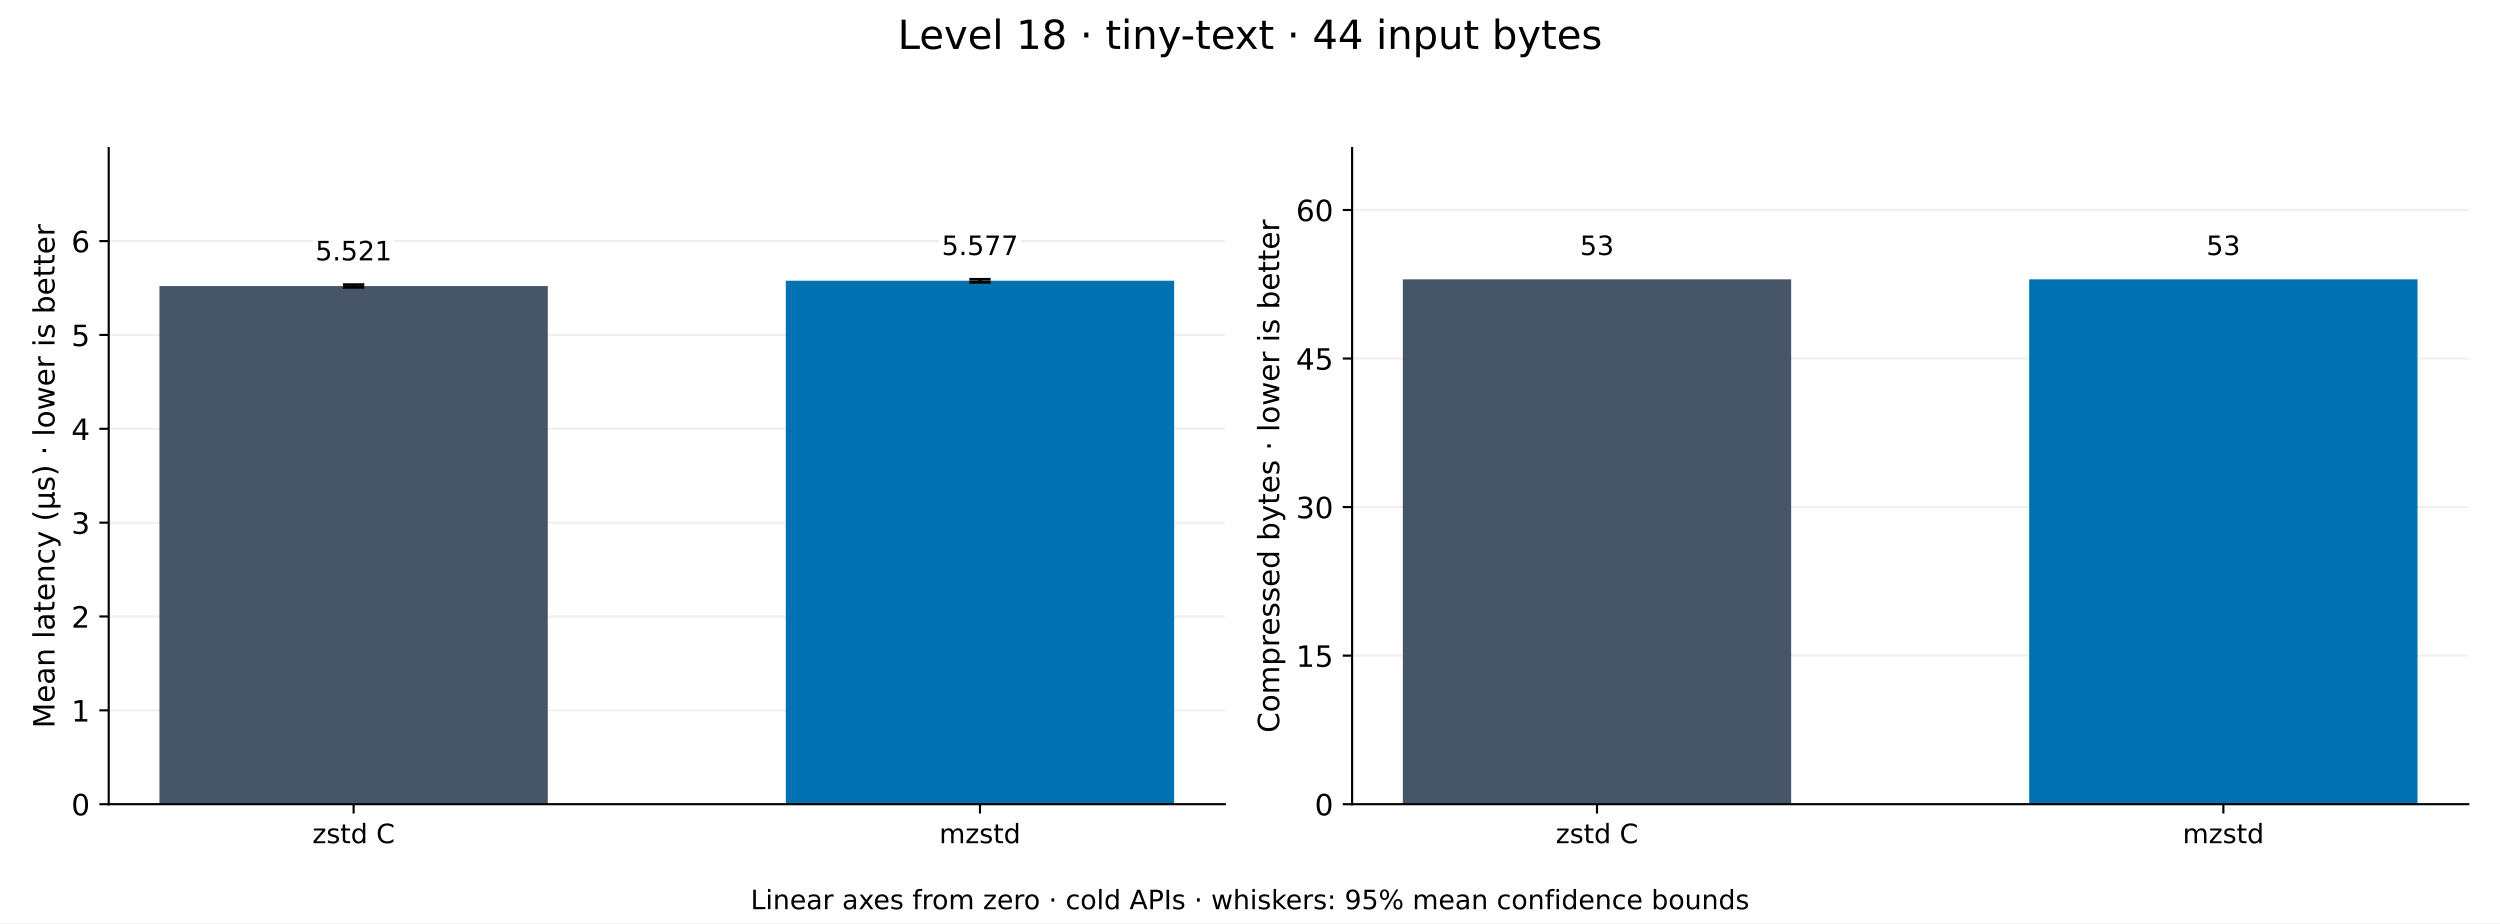
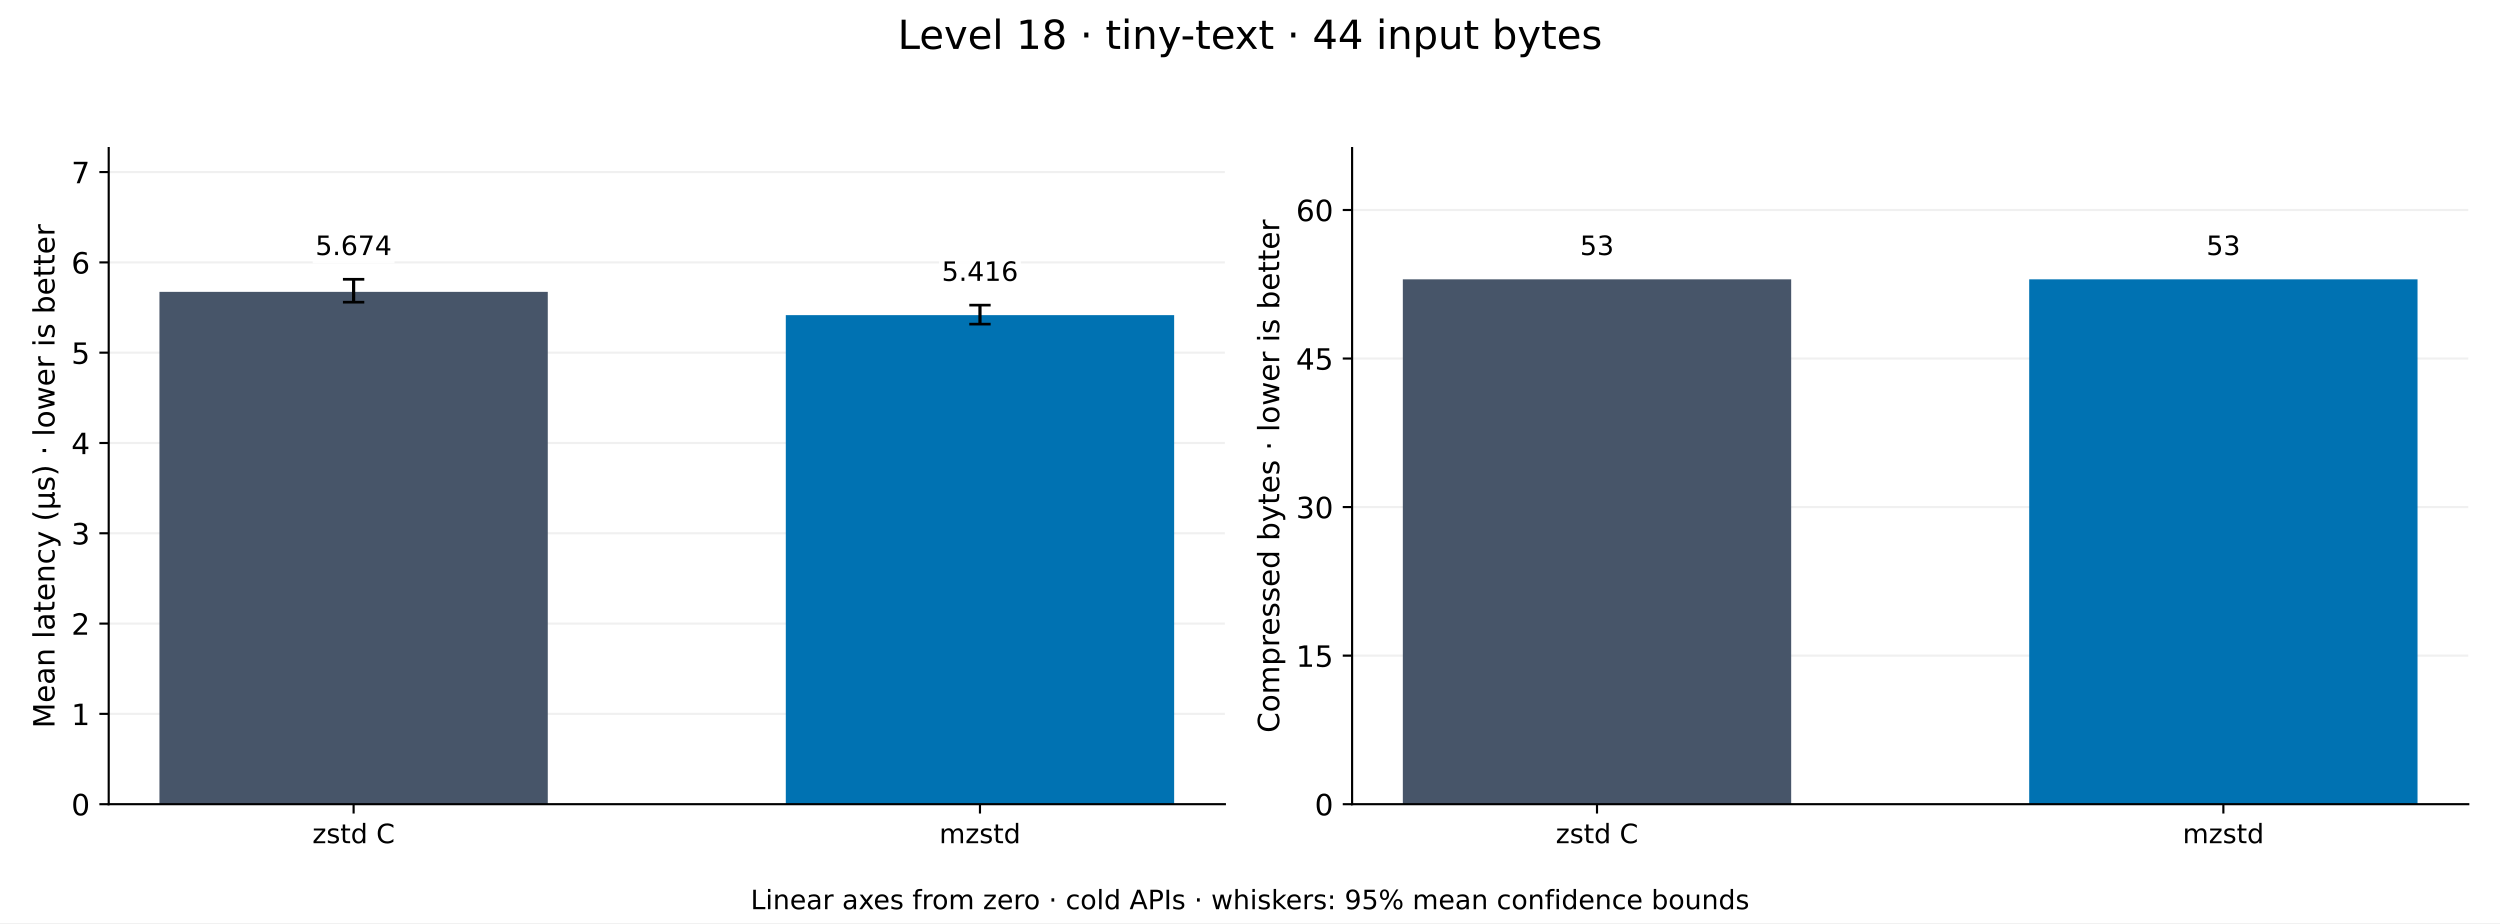
<svg xmlns="http://www.w3.org/2000/svg" xmlns:xlink="http://www.w3.org/1999/xlink" width="936pt" height="345.6pt" viewBox="0 0 936 345.6" version="1.1">
  <defs>
    <style type="text/css">*{stroke-linejoin: round; stroke-linecap: butt}</style>
  </defs>
  <g id="figure_1">
    <g id="patch_1">
      <path d="M 0 345.6 L 936 345.6 L 936 0 L 0 0 z " style="fill: #ffffff" />
    </g>
    <g id="axes_1">
      <g id="patch_2">
        <path d="M 40.7 301.088 L 458.595 301.088 L 458.595 55.44 L 40.7 55.44 z " style="fill: #ffffff" />
      </g>
      <g id="matplotlib.axis_1">
        <g id="xtick_1">
          <g id="line2d_1">
            <defs>
              <path id="mcbfd24ea1b" d="M 0 0 L 0 3.5 " style="stroke: #000000; stroke-width: 0.8" />
            </defs>
            <g>
              <use xlink:href="#mcbfd24ea1b" x="132.393" y="301.088" style="stroke: #000000; stroke-width: 0.8" />
            </g>
          </g>
          <g id="text_1">
            <text style="font-size: 10px; font-family: 'DejaVu Sans', 'Bitstream Vera Sans', 'Computer Modern Sans Serif', 'Lucida Grande', 'Verdana', 'Geneva', 'Lucid', 'Arial', 'Helvetica', 'Avant Garde', sans-serif; text-anchor: middle" x="132.393" y="315.686" transform="rotate(-0 132.393 315.6864)">zstd C</text>
          </g>
        </g>
        <g id="xtick_2">
          <g id="line2d_2">
            <g>
              <use xlink:href="#mcbfd24ea1b" x="366.902" y="301.088" style="stroke: #000000; stroke-width: 0.8" />
            </g>
          </g>
          <g id="text_2">
            <text style="font-size: 10px; font-family: 'DejaVu Sans', 'Bitstream Vera Sans', 'Computer Modern Sans Serif', 'Lucida Grande', 'Verdana', 'Geneva', 'Lucid', 'Arial', 'Helvetica', 'Avant Garde', sans-serif; text-anchor: middle" x="366.902" y="315.686" transform="rotate(-0 366.902 315.6864)">mzstd</text>
          </g>
        </g>
      </g>
      <g id="matplotlib.axis_2">
        <g id="ytick_1">
          <g id="line2d_3">
            <path d="M 40.7 301.088 L 458.595 301.088 " clip-path="url(#pc5649756eb)" style="fill: none; stroke: #b0b0b0; stroke-opacity: 0.18; stroke-width: 0.8; stroke-linecap: square" />
          </g>
          <g id="line2d_4">
            <defs>
              <path id="m862e928616" d="M 0 0 L -3.5 0 " style="stroke: #000000; stroke-width: 0.8" />
            </defs>
            <g>
              <use xlink:href="#m862e928616" x="40.7" y="301.088" style="stroke: #000000; stroke-width: 0.8" />
            </g>
          </g>
          <g id="text_3">
            <text style="font-size: 11px; font-family: 'DejaVu Sans', 'Bitstream Vera Sans', 'Computer Modern Sans Serif', 'Lucida Grande', 'Verdana', 'Geneva', 'Lucid', 'Arial', 'Helvetica', 'Avant Garde', sans-serif; text-anchor: end" x="33.7" y="305.267" transform="rotate(-0 33.7 305.2671)">0</text>
          </g>
        </g>
        <g id="ytick_2">
          <g id="line2d_5">
-             <path d="M 40.7 265.951 L 458.595 265.951 " clip-path="url(#pc5649756eb)" style="fill: none; stroke: #b0b0b0; stroke-opacity: 0.18; stroke-width: 0.8; stroke-linecap: square" />
+             <path d="M 40.7 267.279 L 458.595 267.279 " clip-path="url(#pc5649756eb)" style="fill: none; stroke: #b0b0b0; stroke-opacity: 0.18; stroke-width: 0.8; stroke-linecap: square" />
          </g>
          <g id="line2d_6">
            <g>
-               <use xlink:href="#m862e928616" x="40.7" y="265.951" style="stroke: #000000; stroke-width: 0.8" />
+               <use xlink:href="#m862e928616" x="40.7" y="267.279" style="stroke: #000000; stroke-width: 0.8" />
            </g>
          </g>
          <g id="text_4">
-             <text style="font-size: 11px; font-family: 'DejaVu Sans', 'Bitstream Vera Sans', 'Computer Modern Sans Serif', 'Lucida Grande', 'Verdana', 'Geneva', 'Lucid', 'Arial', 'Helvetica', 'Avant Garde', sans-serif; text-anchor: end" x="33.7" y="270.13" transform="rotate(-0 33.7 270.1305)">1</text>
+             <text style="font-size: 11px; font-family: 'DejaVu Sans', 'Bitstream Vera Sans', 'Computer Modern Sans Serif', 'Lucida Grande', 'Verdana', 'Geneva', 'Lucid', 'Arial', 'Helvetica', 'Avant Garde', sans-serif; text-anchor: end" x="33.7" y="271.459" transform="rotate(-0 33.7 271.4585)">1</text>
          </g>
        </g>
        <g id="ytick_3">
          <g id="line2d_7">
-             <path d="M 40.7 230.815 L 458.595 230.815 " clip-path="url(#pc5649756eb)" style="fill: none; stroke: #b0b0b0; stroke-opacity: 0.18; stroke-width: 0.8; stroke-linecap: square" />
+             <path d="M 40.7 233.471 L 458.595 233.471 " clip-path="url(#pc5649756eb)" style="fill: none; stroke: #b0b0b0; stroke-opacity: 0.18; stroke-width: 0.8; stroke-linecap: square" />
          </g>
          <g id="line2d_8">
            <g>
-               <use xlink:href="#m862e928616" x="40.7" y="230.815" style="stroke: #000000; stroke-width: 0.8" />
+               <use xlink:href="#m862e928616" x="40.7" y="233.471" style="stroke: #000000; stroke-width: 0.8" />
            </g>
          </g>
          <g id="text_5">
-             <text style="font-size: 11px; font-family: 'DejaVu Sans', 'Bitstream Vera Sans', 'Computer Modern Sans Serif', 'Lucida Grande', 'Verdana', 'Geneva', 'Lucid', 'Arial', 'Helvetica', 'Avant Garde', sans-serif; text-anchor: end" x="33.7" y="234.994" transform="rotate(-0 33.7 234.9938)">2</text>
+             <text style="font-size: 11px; font-family: 'DejaVu Sans', 'Bitstream Vera Sans', 'Computer Modern Sans Serif', 'Lucida Grande', 'Verdana', 'Geneva', 'Lucid', 'Arial', 'Helvetica', 'Avant Garde', sans-serif; text-anchor: end" x="33.7" y="237.65" transform="rotate(-0 33.7 237.6499)">2</text>
          </g>
        </g>
        <g id="ytick_4">
          <g id="line2d_9">
-             <path d="M 40.7 195.678 L 458.595 195.678 " clip-path="url(#pc5649756eb)" style="fill: none; stroke: #b0b0b0; stroke-opacity: 0.18; stroke-width: 0.8; stroke-linecap: square" />
+             <path d="M 40.7 199.662 L 458.595 199.662 " clip-path="url(#pc5649756eb)" style="fill: none; stroke: #b0b0b0; stroke-opacity: 0.18; stroke-width: 0.8; stroke-linecap: square" />
          </g>
          <g id="line2d_10">
            <g>
-               <use xlink:href="#m862e928616" x="40.7" y="195.678" style="stroke: #000000; stroke-width: 0.8" />
+               <use xlink:href="#m862e928616" x="40.7" y="199.662" style="stroke: #000000; stroke-width: 0.8" />
            </g>
          </g>
          <g id="text_6">
-             <text style="font-size: 11px; font-family: 'DejaVu Sans', 'Bitstream Vera Sans', 'Computer Modern Sans Serif', 'Lucida Grande', 'Verdana', 'Geneva', 'Lucid', 'Arial', 'Helvetica', 'Avant Garde', sans-serif; text-anchor: end" x="33.7" y="199.857" transform="rotate(-0 33.7 199.8572)">3</text>
+             <text style="font-size: 11px; font-family: 'DejaVu Sans', 'Bitstream Vera Sans', 'Computer Modern Sans Serif', 'Lucida Grande', 'Verdana', 'Geneva', 'Lucid', 'Arial', 'Helvetica', 'Avant Garde', sans-serif; text-anchor: end" x="33.7" y="203.841" transform="rotate(-0 33.7 203.8412)">3</text>
          </g>
        </g>
        <g id="ytick_5">
          <g id="line2d_11">
-             <path d="M 40.7 160.541 L 458.595 160.541 " clip-path="url(#pc5649756eb)" style="fill: none; stroke: #b0b0b0; stroke-opacity: 0.18; stroke-width: 0.8; stroke-linecap: square" />
+             <path d="M 40.7 165.853 L 458.595 165.853 " clip-path="url(#pc5649756eb)" style="fill: none; stroke: #b0b0b0; stroke-opacity: 0.18; stroke-width: 0.8; stroke-linecap: square" />
          </g>
          <g id="line2d_12">
            <g>
-               <use xlink:href="#m862e928616" x="40.7" y="160.541" style="stroke: #000000; stroke-width: 0.8" />
+               <use xlink:href="#m862e928616" x="40.7" y="165.853" style="stroke: #000000; stroke-width: 0.8" />
            </g>
          </g>
          <g id="text_7">
-             <text style="font-size: 11px; font-family: 'DejaVu Sans', 'Bitstream Vera Sans', 'Computer Modern Sans Serif', 'Lucida Grande', 'Verdana', 'Geneva', 'Lucid', 'Arial', 'Helvetica', 'Avant Garde', sans-serif; text-anchor: end" x="33.7" y="164.72" transform="rotate(-0 33.7 164.7205)">4</text>
+             <text style="font-size: 11px; font-family: 'DejaVu Sans', 'Bitstream Vera Sans', 'Computer Modern Sans Serif', 'Lucida Grande', 'Verdana', 'Geneva', 'Lucid', 'Arial', 'Helvetica', 'Avant Garde', sans-serif; text-anchor: end" x="33.7" y="170.033" transform="rotate(-0 33.7 170.0326)">4</text>
          </g>
        </g>
        <g id="ytick_6">
          <g id="line2d_13">
-             <path d="M 40.7 125.405 L 458.595 125.405 " clip-path="url(#pc5649756eb)" style="fill: none; stroke: #b0b0b0; stroke-opacity: 0.18; stroke-width: 0.8; stroke-linecap: square" />
+             <path d="M 40.7 132.045 L 458.595 132.045 " clip-path="url(#pc5649756eb)" style="fill: none; stroke: #b0b0b0; stroke-opacity: 0.18; stroke-width: 0.8; stroke-linecap: square" />
          </g>
          <g id="line2d_14">
            <g>
-               <use xlink:href="#m862e928616" x="40.7" y="125.405" style="stroke: #000000; stroke-width: 0.8" />
+               <use xlink:href="#m862e928616" x="40.7" y="132.045" style="stroke: #000000; stroke-width: 0.8" />
            </g>
          </g>
          <g id="text_8">
-             <text style="font-size: 11px; font-family: 'DejaVu Sans', 'Bitstream Vera Sans', 'Computer Modern Sans Serif', 'Lucida Grande', 'Verdana', 'Geneva', 'Lucid', 'Arial', 'Helvetica', 'Avant Garde', sans-serif; text-anchor: end" x="33.7" y="129.584" transform="rotate(-0 33.7 129.5838)">5</text>
+             <text style="font-size: 11px; font-family: 'DejaVu Sans', 'Bitstream Vera Sans', 'Computer Modern Sans Serif', 'Lucida Grande', 'Verdana', 'Geneva', 'Lucid', 'Arial', 'Helvetica', 'Avant Garde', sans-serif; text-anchor: end" x="33.7" y="136.224" transform="rotate(-0 33.7 136.2239)">5</text>
          </g>
        </g>
        <g id="ytick_7">
          <g id="line2d_15">
-             <path d="M 40.7 90.268 L 458.595 90.268 " clip-path="url(#pc5649756eb)" style="fill: none; stroke: #b0b0b0; stroke-opacity: 0.18; stroke-width: 0.8; stroke-linecap: square" />
+             <path d="M 40.7 98.236 L 458.595 98.236 " clip-path="url(#pc5649756eb)" style="fill: none; stroke: #b0b0b0; stroke-opacity: 0.18; stroke-width: 0.8; stroke-linecap: square" />
          </g>
          <g id="line2d_16">
            <g>
-               <use xlink:href="#m862e928616" x="40.7" y="90.268" style="stroke: #000000; stroke-width: 0.8" />
+               <use xlink:href="#m862e928616" x="40.7" y="98.236" style="stroke: #000000; stroke-width: 0.8" />
            </g>
          </g>
          <g id="text_9">
-             <text style="font-size: 11px; font-family: 'DejaVu Sans', 'Bitstream Vera Sans', 'Computer Modern Sans Serif', 'Lucida Grande', 'Verdana', 'Geneva', 'Lucid', 'Arial', 'Helvetica', 'Avant Garde', sans-serif; text-anchor: end" x="33.7" y="94.447" transform="rotate(-0 33.7 94.44717)">6</text>
-           </g>
-         </g>
-         <g id="text_10">
+             <text style="font-size: 11px; font-family: 'DejaVu Sans', 'Bitstream Vera Sans', 'Computer Modern Sans Serif', 'Lucida Grande', 'Verdana', 'Geneva', 'Lucid', 'Arial', 'Helvetica', 'Avant Garde', sans-serif; text-anchor: end" x="33.7" y="102.415" transform="rotate(-0 33.7 102.4153)">6</text>
+           </g>
+         </g>
+         <g id="ytick_8">
+           <g id="line2d_17">
+             <path d="M 40.7 64.428 L 458.595 64.428 " clip-path="url(#pc5649756eb)" style="fill: none; stroke: #b0b0b0; stroke-opacity: 0.18; stroke-width: 0.8; stroke-linecap: square" />
+           </g>
+           <g id="line2d_18">
+             <g>
+               <use xlink:href="#m862e928616" x="40.7" y="64.428" style="stroke: #000000; stroke-width: 0.8" />
+             </g>
+           </g>
+           <g id="text_10">
+             <text style="font-size: 11px; font-family: 'DejaVu Sans', 'Bitstream Vera Sans', 'Computer Modern Sans Serif', 'Lucida Grande', 'Verdana', 'Geneva', 'Lucid', 'Arial', 'Helvetica', 'Avant Garde', sans-serif; text-anchor: end" x="33.7" y="68.607" transform="rotate(-0 33.7 68.60665)">7</text>
+           </g>
+         </g>
+         <g id="text_11">
          <text style="font-size: 11px; font-family: 'DejaVu Sans', 'Bitstream Vera Sans', 'Computer Modern Sans Serif', 'Lucida Grande', 'Verdana', 'Geneva', 'Lucid', 'Arial', 'Helvetica', 'Avant Garde', sans-serif; text-anchor: middle" x="20.414" y="178.264" transform="rotate(-90 20.41359 178.264)">Mean latency (µs) · lower is better</text>
        </g>
      </g>
      <g id="patch_3">
-         <path d="M 59.695 301.088 L 205.091 301.088 L 205.091 107.099 L 59.695 107.099 z " clip-path="url(#pc5649756eb)" style="fill: #475569" />
+         <path d="M 59.695 301.088 L 205.091 301.088 L 205.091 109.266 L 59.695 109.266 z " clip-path="url(#pc5649756eb)" style="fill: #475569" />
      </g>
      <g id="patch_4">
-         <path d="M 294.204 301.088 L 439.6 301.088 L 439.6 105.117 L 294.204 105.117 z " clip-path="url(#pc5649756eb)" style="fill: #0072b2" />
+         <path d="M 294.204 301.088 L 439.6 301.088 L 439.6 117.977 L 294.204 117.977 z " clip-path="url(#pc5649756eb)" style="fill: #0072b2" />
      </g>
      <g id="LineCollection_1">
-         <path d="M 132.393 107.605 L 132.393 106.565 " clip-path="url(#pc5649756eb)" style="fill: none; stroke: #000000; stroke-width: 1.2" />
-         <path d="M 366.902 105.711 L 366.902 104.57 " clip-path="url(#pc5649756eb)" style="fill: none; stroke: #000000; stroke-width: 1.2" />
-       </g>
-       <g id="line2d_17">
+         <path d="M 132.393 113.155 L 132.393 104.57 " clip-path="url(#pc5649756eb)" style="fill: none; stroke: #000000; stroke-width: 1.2" />
+         <path d="M 366.902 121.349 L 366.902 114.248 " clip-path="url(#pc5649756eb)" style="fill: none; stroke: #000000; stroke-width: 1.2" />
+       </g>
+       <g id="line2d_19">
        <defs>
          <path id="mf7f69e77f0" d="M 4 0 L -4 -0 " style="stroke: #000000" />
        </defs>
        <g clip-path="url(#pc5649756eb)">
-           <use xlink:href="#mf7f69e77f0" x="132.393" y="107.605" style="fill: #1f77b4; stroke: #000000" />
-           <use xlink:href="#mf7f69e77f0" x="366.902" y="105.711" style="fill: #1f77b4; stroke: #000000" />
-         </g>
-       </g>
-       <g id="line2d_18">
+           <use xlink:href="#mf7f69e77f0" x="132.393" y="113.155" style="fill: #1f77b4; stroke: #000000" />
+           <use xlink:href="#mf7f69e77f0" x="366.902" y="121.349" style="fill: #1f77b4; stroke: #000000" />
+         </g>
+       </g>
+       <g id="line2d_20">
        <g clip-path="url(#pc5649756eb)">
-           <use xlink:href="#mf7f69e77f0" x="132.393" y="106.565" style="fill: #1f77b4; stroke: #000000" />
-           <use xlink:href="#mf7f69e77f0" x="366.902" y="104.57" style="fill: #1f77b4; stroke: #000000" />
+           <use xlink:href="#mf7f69e77f0" x="132.393" y="104.57" style="fill: #1f77b4; stroke: #000000" />
+           <use xlink:href="#mf7f69e77f0" x="366.902" y="114.248" style="fill: #1f77b4; stroke: #000000" />
        </g>
      </g>
      <g id="patch_5">
        <path d="M 40.7 301.088 L 40.7 55.44 " style="fill: none; stroke: #000000; stroke-width: 0.8; stroke-linejoin: miter; stroke-linecap: square" />
      </g>
      <g id="patch_6">
        <path d="M 40.7 301.088 L 458.595 301.088 " style="fill: none; stroke: #000000; stroke-width: 0.8; stroke-linejoin: miter; stroke-linecap: square" />
      </g>
-       <g id="text_11">
+       <g id="text_12">
        <g id="patch_7">
-           <path d="M 117.079 100.565 L 147.707 100.565 L 147.707 88.887 L 117.079 88.887 z " style="fill: #ffffff; opacity: 0.9" />
-         </g>
-         <text style="font-size: 10px; font-family: 'DejaVu Sans', 'Bitstream Vera Sans', 'Computer Modern Sans Serif', 'Lucida Grande', 'Verdana', 'Geneva', 'Lucid', 'Arial', 'Helvetica', 'Avant Garde', sans-serif; text-anchor: middle" x="132.393" y="97.485" transform="rotate(-0 132.393 97.48538)">5.521</text>
-       </g>
-       <g id="text_12">
+           <path d="M 117.079 98.57 L 147.707 98.57 L 147.707 86.891 L 117.079 86.891 z " style="fill: #ffffff; opacity: 0.9" />
+         </g>
+         <text style="font-size: 10px; font-family: 'DejaVu Sans', 'Bitstream Vera Sans', 'Computer Modern Sans Serif', 'Lucida Grande', 'Verdana', 'Geneva', 'Lucid', 'Arial', 'Helvetica', 'Avant Garde', sans-serif; text-anchor: middle" x="132.393" y="95.49" transform="rotate(-0 132.393 95.48991)">5.674</text>
+       </g>
+       <g id="text_13">
        <g id="patch_8">
-           <path d="M 351.588 98.57 L 382.216 98.57 L 382.216 86.891 L 351.588 86.891 z " style="fill: #ffffff; opacity: 0.9" />
-         </g>
-         <text style="font-size: 10px; font-family: 'DejaVu Sans', 'Bitstream Vera Sans', 'Computer Modern Sans Serif', 'Lucida Grande', 'Verdana', 'Geneva', 'Lucid', 'Arial', 'Helvetica', 'Avant Garde', sans-serif; text-anchor: middle" x="366.902" y="95.49" transform="rotate(-0 366.902 95.48991)">5.577</text>
+           <path d="M 351.588 108.248 L 382.216 108.248 L 382.216 96.57 L 351.588 96.57 z " style="fill: #ffffff; opacity: 0.9" />
+         </g>
+         <text style="font-size: 10px; font-family: 'DejaVu Sans', 'Bitstream Vera Sans', 'Computer Modern Sans Serif', 'Lucida Grande', 'Verdana', 'Geneva', 'Lucid', 'Arial', 'Helvetica', 'Avant Garde', sans-serif; text-anchor: middle" x="366.902" y="105.168" transform="rotate(-0 366.902 105.1685)">5.416</text>
      </g>
    </g>
    <g id="axes_2">
      <g id="patch_9">
        <path d="M 506.225 301.088 L 924.12 301.088 L 924.12 55.44 L 506.225 55.44 z " style="fill: #ffffff" />
      </g>
      <g id="matplotlib.axis_3">
        <g id="xtick_3">
-           <g id="line2d_19">
+           <g id="line2d_21">
            <g>
              <use xlink:href="#mcbfd24ea1b" x="597.918" y="301.088" style="stroke: #000000; stroke-width: 0.8" />
            </g>
          </g>
-           <g id="text_13">
+           <g id="text_14">
            <text style="font-size: 10px; font-family: 'DejaVu Sans', 'Bitstream Vera Sans', 'Computer Modern Sans Serif', 'Lucida Grande', 'Verdana', 'Geneva', 'Lucid', 'Arial', 'Helvetica', 'Avant Garde', sans-serif; text-anchor: middle" x="597.918" y="315.686" transform="rotate(-0 597.918 315.6864)">zstd C</text>
          </g>
        </g>
        <g id="xtick_4">
-           <g id="line2d_20">
+           <g id="line2d_22">
            <g>
              <use xlink:href="#mcbfd24ea1b" x="832.427" y="301.088" style="stroke: #000000; stroke-width: 0.8" />
            </g>
          </g>
-           <g id="text_14">
+           <g id="text_15">
            <text style="font-size: 10px; font-family: 'DejaVu Sans', 'Bitstream Vera Sans', 'Computer Modern Sans Serif', 'Lucida Grande', 'Verdana', 'Geneva', 'Lucid', 'Arial', 'Helvetica', 'Avant Garde', sans-serif; text-anchor: middle" x="832.427" y="315.686" transform="rotate(-0 832.427 315.6864)">mzstd</text>
          </g>
        </g>
      </g>
      <g id="matplotlib.axis_4">
-         <g id="ytick_8">
-           <g id="line2d_21">
-             <path d="M 506.225 301.088 L 924.12 301.088 " clip-path="url(#peb05aad37b)" style="fill: none; stroke: #b0b0b0; stroke-opacity: 0.18; stroke-width: 0.8; stroke-linecap: square" />
-           </g>
-           <g id="line2d_22">
-             <g>
-               <use xlink:href="#m862e928616" x="506.225" y="301.088" style="stroke: #000000; stroke-width: 0.8" />
-             </g>
-           </g>
-           <g id="text_15">
-             <text style="font-size: 11px; font-family: 'DejaVu Sans', 'Bitstream Vera Sans', 'Computer Modern Sans Serif', 'Lucida Grande', 'Verdana', 'Geneva', 'Lucid', 'Arial', 'Helvetica', 'Avant Garde', sans-serif; text-anchor: end" x="499.225" y="305.267" transform="rotate(-0 499.225 305.2671)">0</text>
-           </g>
-         </g>
        <g id="ytick_9">
          <g id="line2d_23">
-             <path d="M 506.225 245.47 L 924.12 245.47 " clip-path="url(#peb05aad37b)" style="fill: none; stroke: #b0b0b0; stroke-opacity: 0.18; stroke-width: 0.8; stroke-linecap: square" />
+             <path d="M 506.225 301.088 L 924.12 301.088 " clip-path="url(#peb05aad37b)" style="fill: none; stroke: #b0b0b0; stroke-opacity: 0.18; stroke-width: 0.8; stroke-linecap: square" />
          </g>
          <g id="line2d_24">
            <g>
-               <use xlink:href="#m862e928616" x="506.225" y="245.47" style="stroke: #000000; stroke-width: 0.8" />
+               <use xlink:href="#m862e928616" x="506.225" y="301.088" style="stroke: #000000; stroke-width: 0.8" />
            </g>
          </g>
          <g id="text_16">
-             <text style="font-size: 11px; font-family: 'DejaVu Sans', 'Bitstream Vera Sans', 'Computer Modern Sans Serif', 'Lucida Grande', 'Verdana', 'Geneva', 'Lucid', 'Arial', 'Helvetica', 'Avant Garde', sans-serif; text-anchor: end" x="499.225" y="249.649" transform="rotate(-0 499.225 249.6487)">15</text>
+             <text style="font-size: 11px; font-family: 'DejaVu Sans', 'Bitstream Vera Sans', 'Computer Modern Sans Serif', 'Lucida Grande', 'Verdana', 'Geneva', 'Lucid', 'Arial', 'Helvetica', 'Avant Garde', sans-serif; text-anchor: end" x="499.225" y="305.267" transform="rotate(-0 499.225 305.2671)">0</text>
          </g>
        </g>
        <g id="ytick_10">
          <g id="line2d_25">
-             <path d="M 506.225 189.851 L 924.12 189.851 " clip-path="url(#peb05aad37b)" style="fill: none; stroke: #b0b0b0; stroke-opacity: 0.18; stroke-width: 0.8; stroke-linecap: square" />
+             <path d="M 506.225 245.47 L 924.12 245.47 " clip-path="url(#peb05aad37b)" style="fill: none; stroke: #b0b0b0; stroke-opacity: 0.18; stroke-width: 0.8; stroke-linecap: square" />
          </g>
          <g id="line2d_26">
            <g>
-               <use xlink:href="#m862e928616" x="506.225" y="189.851" style="stroke: #000000; stroke-width: 0.8" />
+               <use xlink:href="#m862e928616" x="506.225" y="245.47" style="stroke: #000000; stroke-width: 0.8" />
            </g>
          </g>
          <g id="text_17">
-             <text style="font-size: 11px; font-family: 'DejaVu Sans', 'Bitstream Vera Sans', 'Computer Modern Sans Serif', 'Lucida Grande', 'Verdana', 'Geneva', 'Lucid', 'Arial', 'Helvetica', 'Avant Garde', sans-serif; text-anchor: end" x="499.225" y="194.03" transform="rotate(-0 499.225 194.0303)">30</text>
+             <text style="font-size: 11px; font-family: 'DejaVu Sans', 'Bitstream Vera Sans', 'Computer Modern Sans Serif', 'Lucida Grande', 'Verdana', 'Geneva', 'Lucid', 'Arial', 'Helvetica', 'Avant Garde', sans-serif; text-anchor: end" x="499.225" y="249.649" transform="rotate(-0 499.225 249.6487)">15</text>
          </g>
        </g>
        <g id="ytick_11">
          <g id="line2d_27">
-             <path d="M 506.225 134.233 L 924.12 134.233 " clip-path="url(#peb05aad37b)" style="fill: none; stroke: #b0b0b0; stroke-opacity: 0.18; stroke-width: 0.8; stroke-linecap: square" />
+             <path d="M 506.225 189.851 L 924.12 189.851 " clip-path="url(#peb05aad37b)" style="fill: none; stroke: #b0b0b0; stroke-opacity: 0.18; stroke-width: 0.8; stroke-linecap: square" />
          </g>
          <g id="line2d_28">
            <g>
-               <use xlink:href="#m862e928616" x="506.225" y="134.233" style="stroke: #000000; stroke-width: 0.8" />
+               <use xlink:href="#m862e928616" x="506.225" y="189.851" style="stroke: #000000; stroke-width: 0.8" />
            </g>
          </g>
          <g id="text_18">
-             <text style="font-size: 11px; font-family: 'DejaVu Sans', 'Bitstream Vera Sans', 'Computer Modern Sans Serif', 'Lucida Grande', 'Verdana', 'Geneva', 'Lucid', 'Arial', 'Helvetica', 'Avant Garde', sans-serif; text-anchor: end" x="499.225" y="138.412" transform="rotate(-0 499.225 138.4119)">45</text>
+             <text style="font-size: 11px; font-family: 'DejaVu Sans', 'Bitstream Vera Sans', 'Computer Modern Sans Serif', 'Lucida Grande', 'Verdana', 'Geneva', 'Lucid', 'Arial', 'Helvetica', 'Avant Garde', sans-serif; text-anchor: end" x="499.225" y="194.03" transform="rotate(-0 499.225 194.0303)">30</text>
          </g>
        </g>
        <g id="ytick_12">
          <g id="line2d_29">
+             <path d="M 506.225 134.233 L 924.12 134.233 " clip-path="url(#peb05aad37b)" style="fill: none; stroke: #b0b0b0; stroke-opacity: 0.18; stroke-width: 0.8; stroke-linecap: square" />
+           </g>
+           <g id="line2d_30">
+             <g>
+               <use xlink:href="#m862e928616" x="506.225" y="134.233" style="stroke: #000000; stroke-width: 0.8" />
+             </g>
+           </g>
+           <g id="text_19">
+             <text style="font-size: 11px; font-family: 'DejaVu Sans', 'Bitstream Vera Sans', 'Computer Modern Sans Serif', 'Lucida Grande', 'Verdana', 'Geneva', 'Lucid', 'Arial', 'Helvetica', 'Avant Garde', sans-serif; text-anchor: end" x="499.225" y="138.412" transform="rotate(-0 499.225 138.4119)">45</text>
+           </g>
+         </g>
+         <g id="ytick_13">
+           <g id="line2d_31">
            <path d="M 506.225 78.614 L 924.12 78.614 " clip-path="url(#peb05aad37b)" style="fill: none; stroke: #b0b0b0; stroke-opacity: 0.18; stroke-width: 0.8; stroke-linecap: square" />
          </g>
-           <g id="line2d_30">
+           <g id="line2d_32">
            <g>
              <use xlink:href="#m862e928616" x="506.225" y="78.614" style="stroke: #000000; stroke-width: 0.8" />
            </g>
          </g>
-           <g id="text_19">
+           <g id="text_20">
            <text style="font-size: 11px; font-family: 'DejaVu Sans', 'Bitstream Vera Sans', 'Computer Modern Sans Serif', 'Lucida Grande', 'Verdana', 'Geneva', 'Lucid', 'Arial', 'Helvetica', 'Avant Garde', sans-serif; text-anchor: end" x="499.225" y="82.793" transform="rotate(-0 499.225 82.79348)">60</text>
          </g>
        </g>
-         <g id="text_20">
+         <g id="text_21">
          <text style="font-size: 11px; font-family: 'DejaVu Sans', 'Bitstream Vera Sans', 'Computer Modern Sans Serif', 'Lucida Grande', 'Verdana', 'Geneva', 'Lucid', 'Arial', 'Helvetica', 'Avant Garde', sans-serif; text-anchor: middle" x="478.94" y="178.264" transform="rotate(-90 478.9398 178.264)">Compressed bytes · lower is better</text>
        </g>
      </g>
      <g id="patch_10">
        <path d="M 525.22 301.088 L 670.616 301.088 L 670.616 104.57 L 525.22 104.57 z " clip-path="url(#peb05aad37b)" style="fill: #475569" />
      </g>
      <g id="patch_11">
        <path d="M 759.729 301.088 L 905.125 301.088 L 905.125 104.57 L 759.729 104.57 z " clip-path="url(#peb05aad37b)" style="fill: #0072b2" />
      </g>
      <g id="patch_12">
        <path d="M 506.225 301.088 L 506.225 55.44 " style="fill: none; stroke: #000000; stroke-width: 0.8; stroke-linejoin: miter; stroke-linecap: square" />
      </g>
      <g id="patch_13">
        <path d="M 506.225 301.088 L 924.12 301.088 " style="fill: none; stroke: #000000; stroke-width: 0.8; stroke-linejoin: miter; stroke-linecap: square" />
      </g>
-       <g id="text_21">
+       <g id="text_22">
        <g id="patch_14">
          <path d="M 590.556 98.57 L 605.281 98.57 L 605.281 86.891 L 590.556 86.891 z " style="fill: #ffffff; opacity: 0.9" />
        </g>
        <text style="font-size: 10px; font-family: 'DejaVu Sans', 'Bitstream Vera Sans', 'Computer Modern Sans Serif', 'Lucida Grande', 'Verdana', 'Geneva', 'Lucid', 'Arial', 'Helvetica', 'Avant Garde', sans-serif; text-anchor: middle" x="597.918" y="95.49" transform="rotate(-0 597.918 95.48991)">53</text>
      </g>
-       <g id="text_22">
+       <g id="text_23">
        <g id="patch_15">
          <path d="M 825.064 98.57 L 839.789 98.57 L 839.789 86.891 L 825.064 86.891 z " style="fill: #ffffff; opacity: 0.9" />
        </g>
        <text style="font-size: 10px; font-family: 'DejaVu Sans', 'Bitstream Vera Sans', 'Computer Modern Sans Serif', 'Lucida Grande', 'Verdana', 'Geneva', 'Lucid', 'Arial', 'Helvetica', 'Avant Garde', sans-serif; text-anchor: middle" x="832.427" y="95.49" transform="rotate(-0 832.427 95.48991)">53</text>
      </g>
    </g>
-     <g id="text_23">
+     <g id="text_24">
      <text style="font-size: 15px; font-family: 'DejaVu Sans', 'Bitstream Vera Sans', 'Computer Modern Sans Serif', 'Lucida Grande', 'Verdana', 'Geneva', 'Lucid', 'Arial', 'Helvetica', 'Avant Garde', sans-serif; text-anchor: middle" x="468" y="18.31" transform="rotate(-0 468 18.30966)">Level 18 · tiny-text · 44 input bytes</text>
    </g>
-     <g id="text_24">
+     <g id="text_25">
      <text style="font-size: 10px; font-family: 'DejaVu Sans', 'Bitstream Vera Sans', 'Computer Modern Sans Serif', 'Lucida Grande', 'Verdana', 'Geneva', 'Lucid', 'Arial', 'Helvetica', 'Avant Garde', sans-serif; text-anchor: middle" x="468" y="340.416" transform="rotate(-0 468 340.416)">Linear axes from zero · cold APIs · whiskers: 95% mean confidence bounds</text>
    </g>
  </g>
  <defs>
    <clipPath id="pc5649756eb">
      <rect x="40.7" y="55.44" width="417.895" height="245.648" />
    </clipPath>
    <clipPath id="peb05aad37b">
      <rect x="506.225" y="55.44" width="417.895" height="245.648" />
    </clipPath>
  </defs>
</svg>
